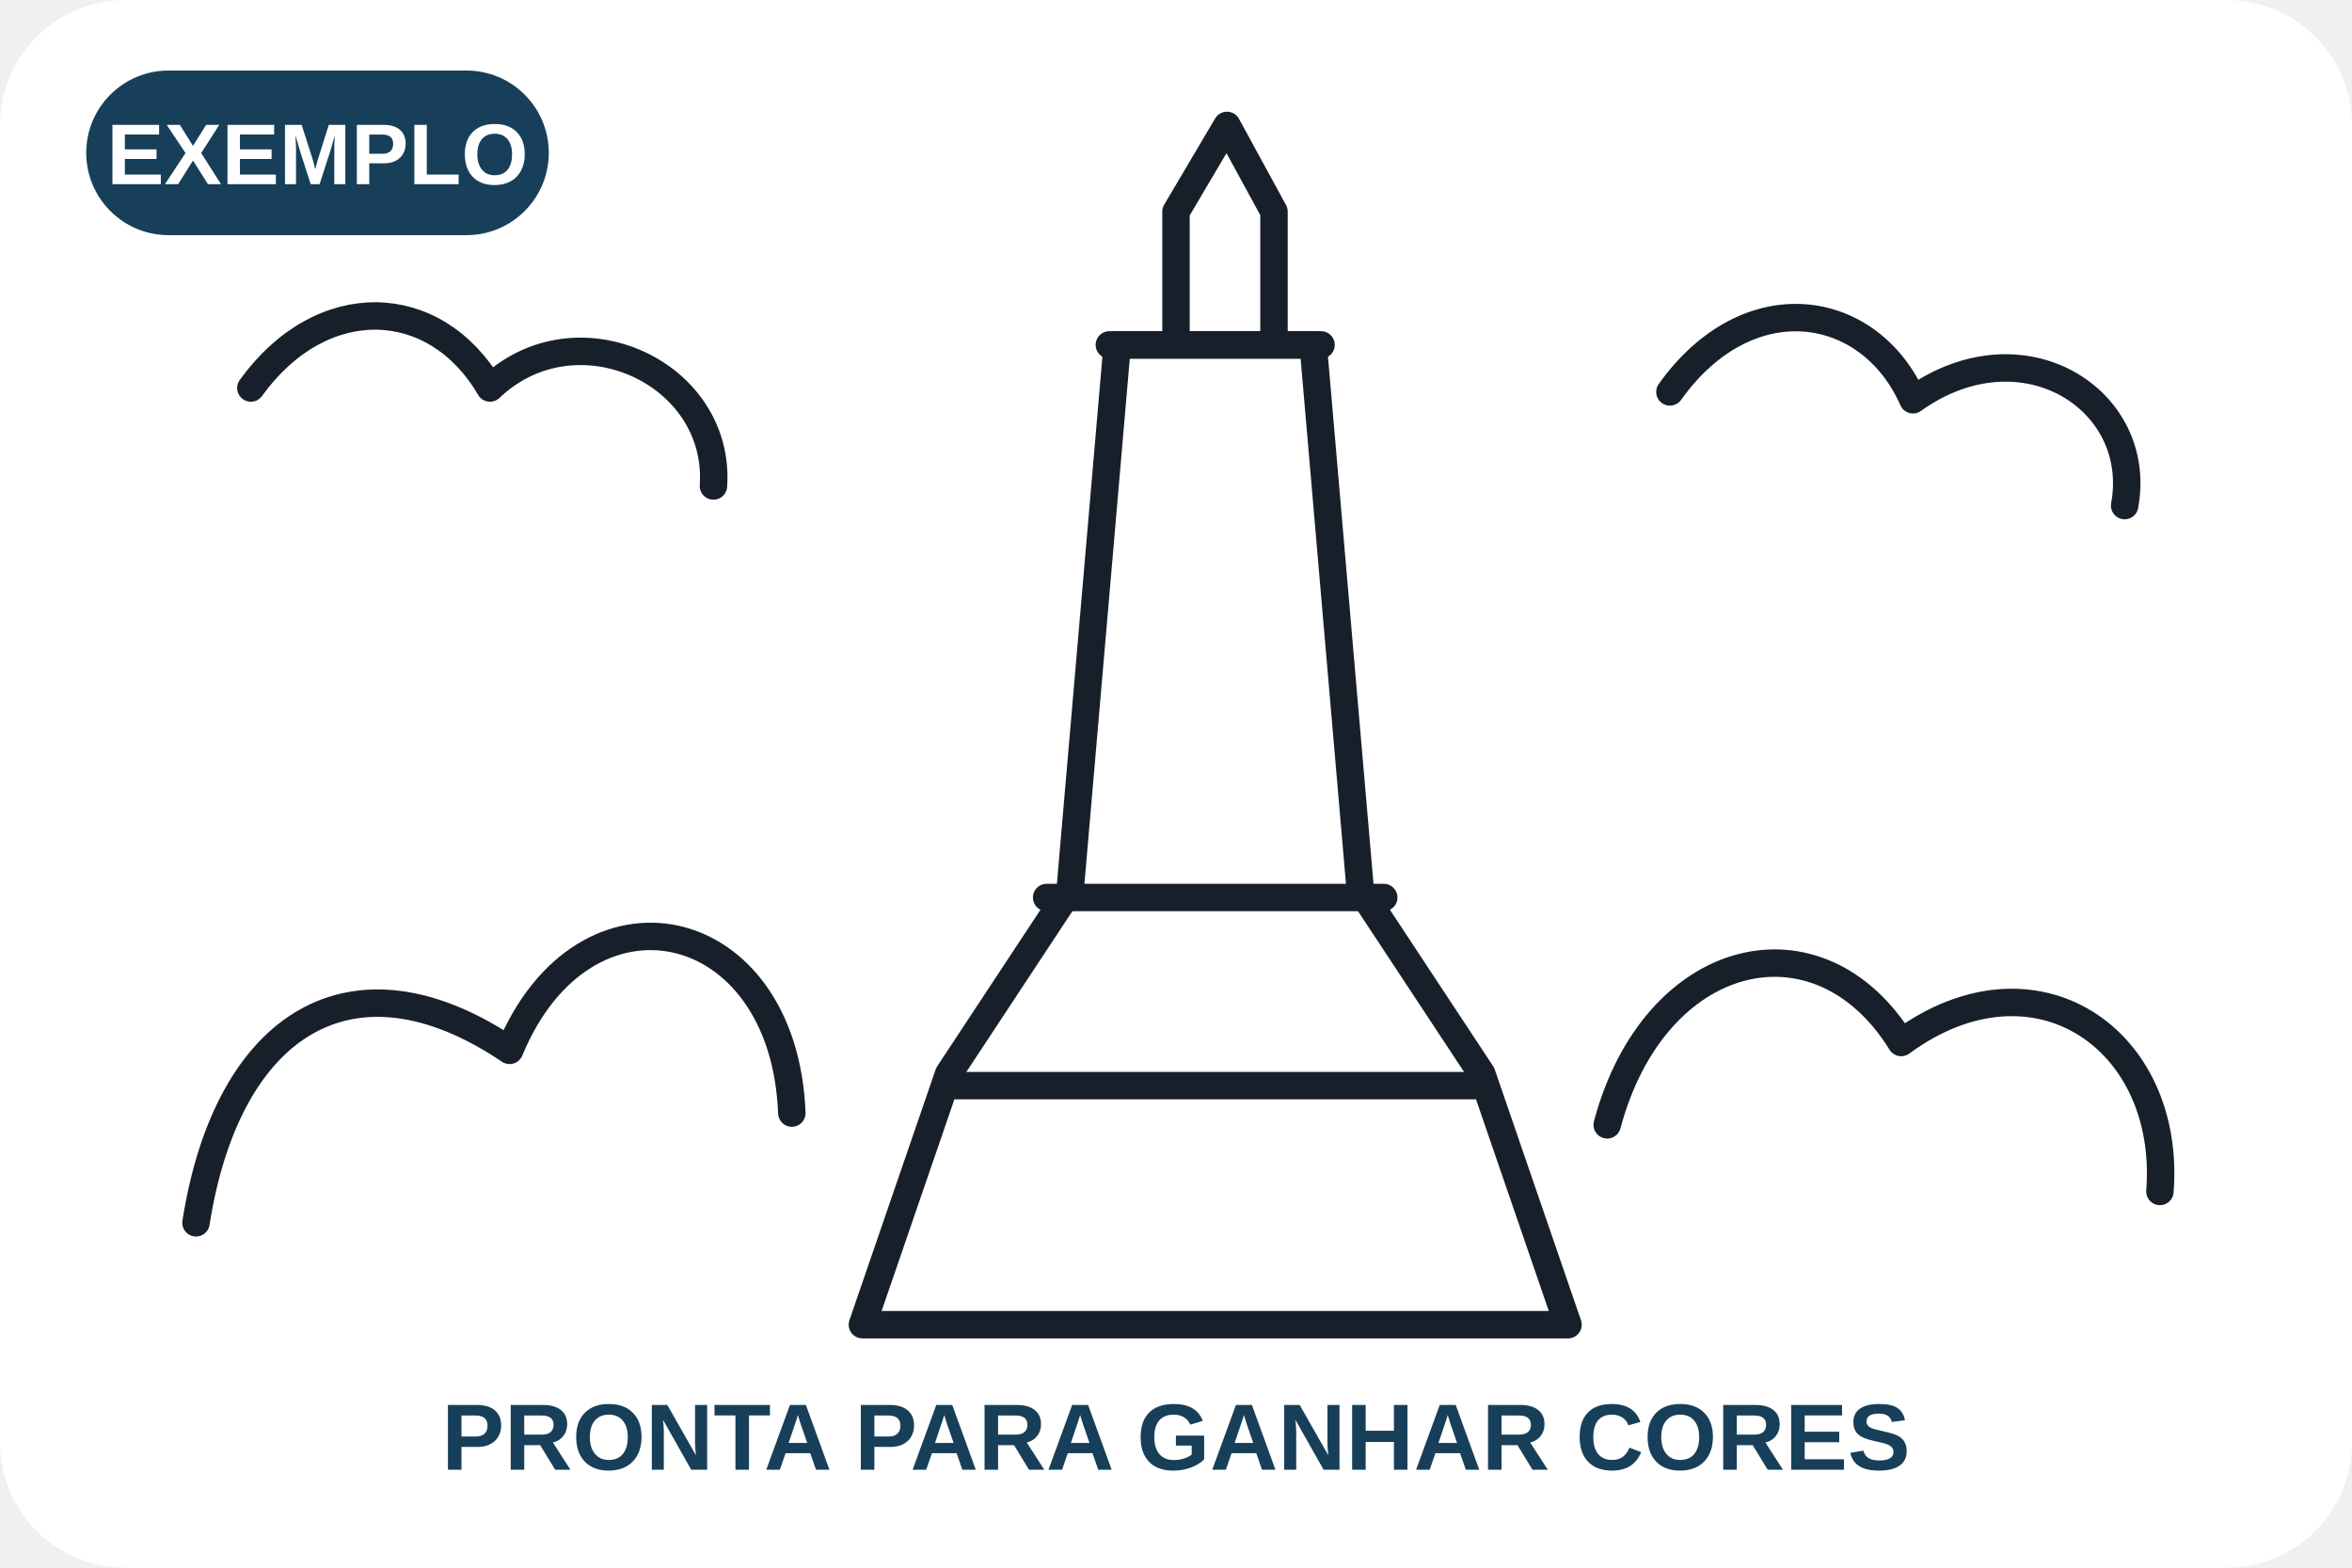
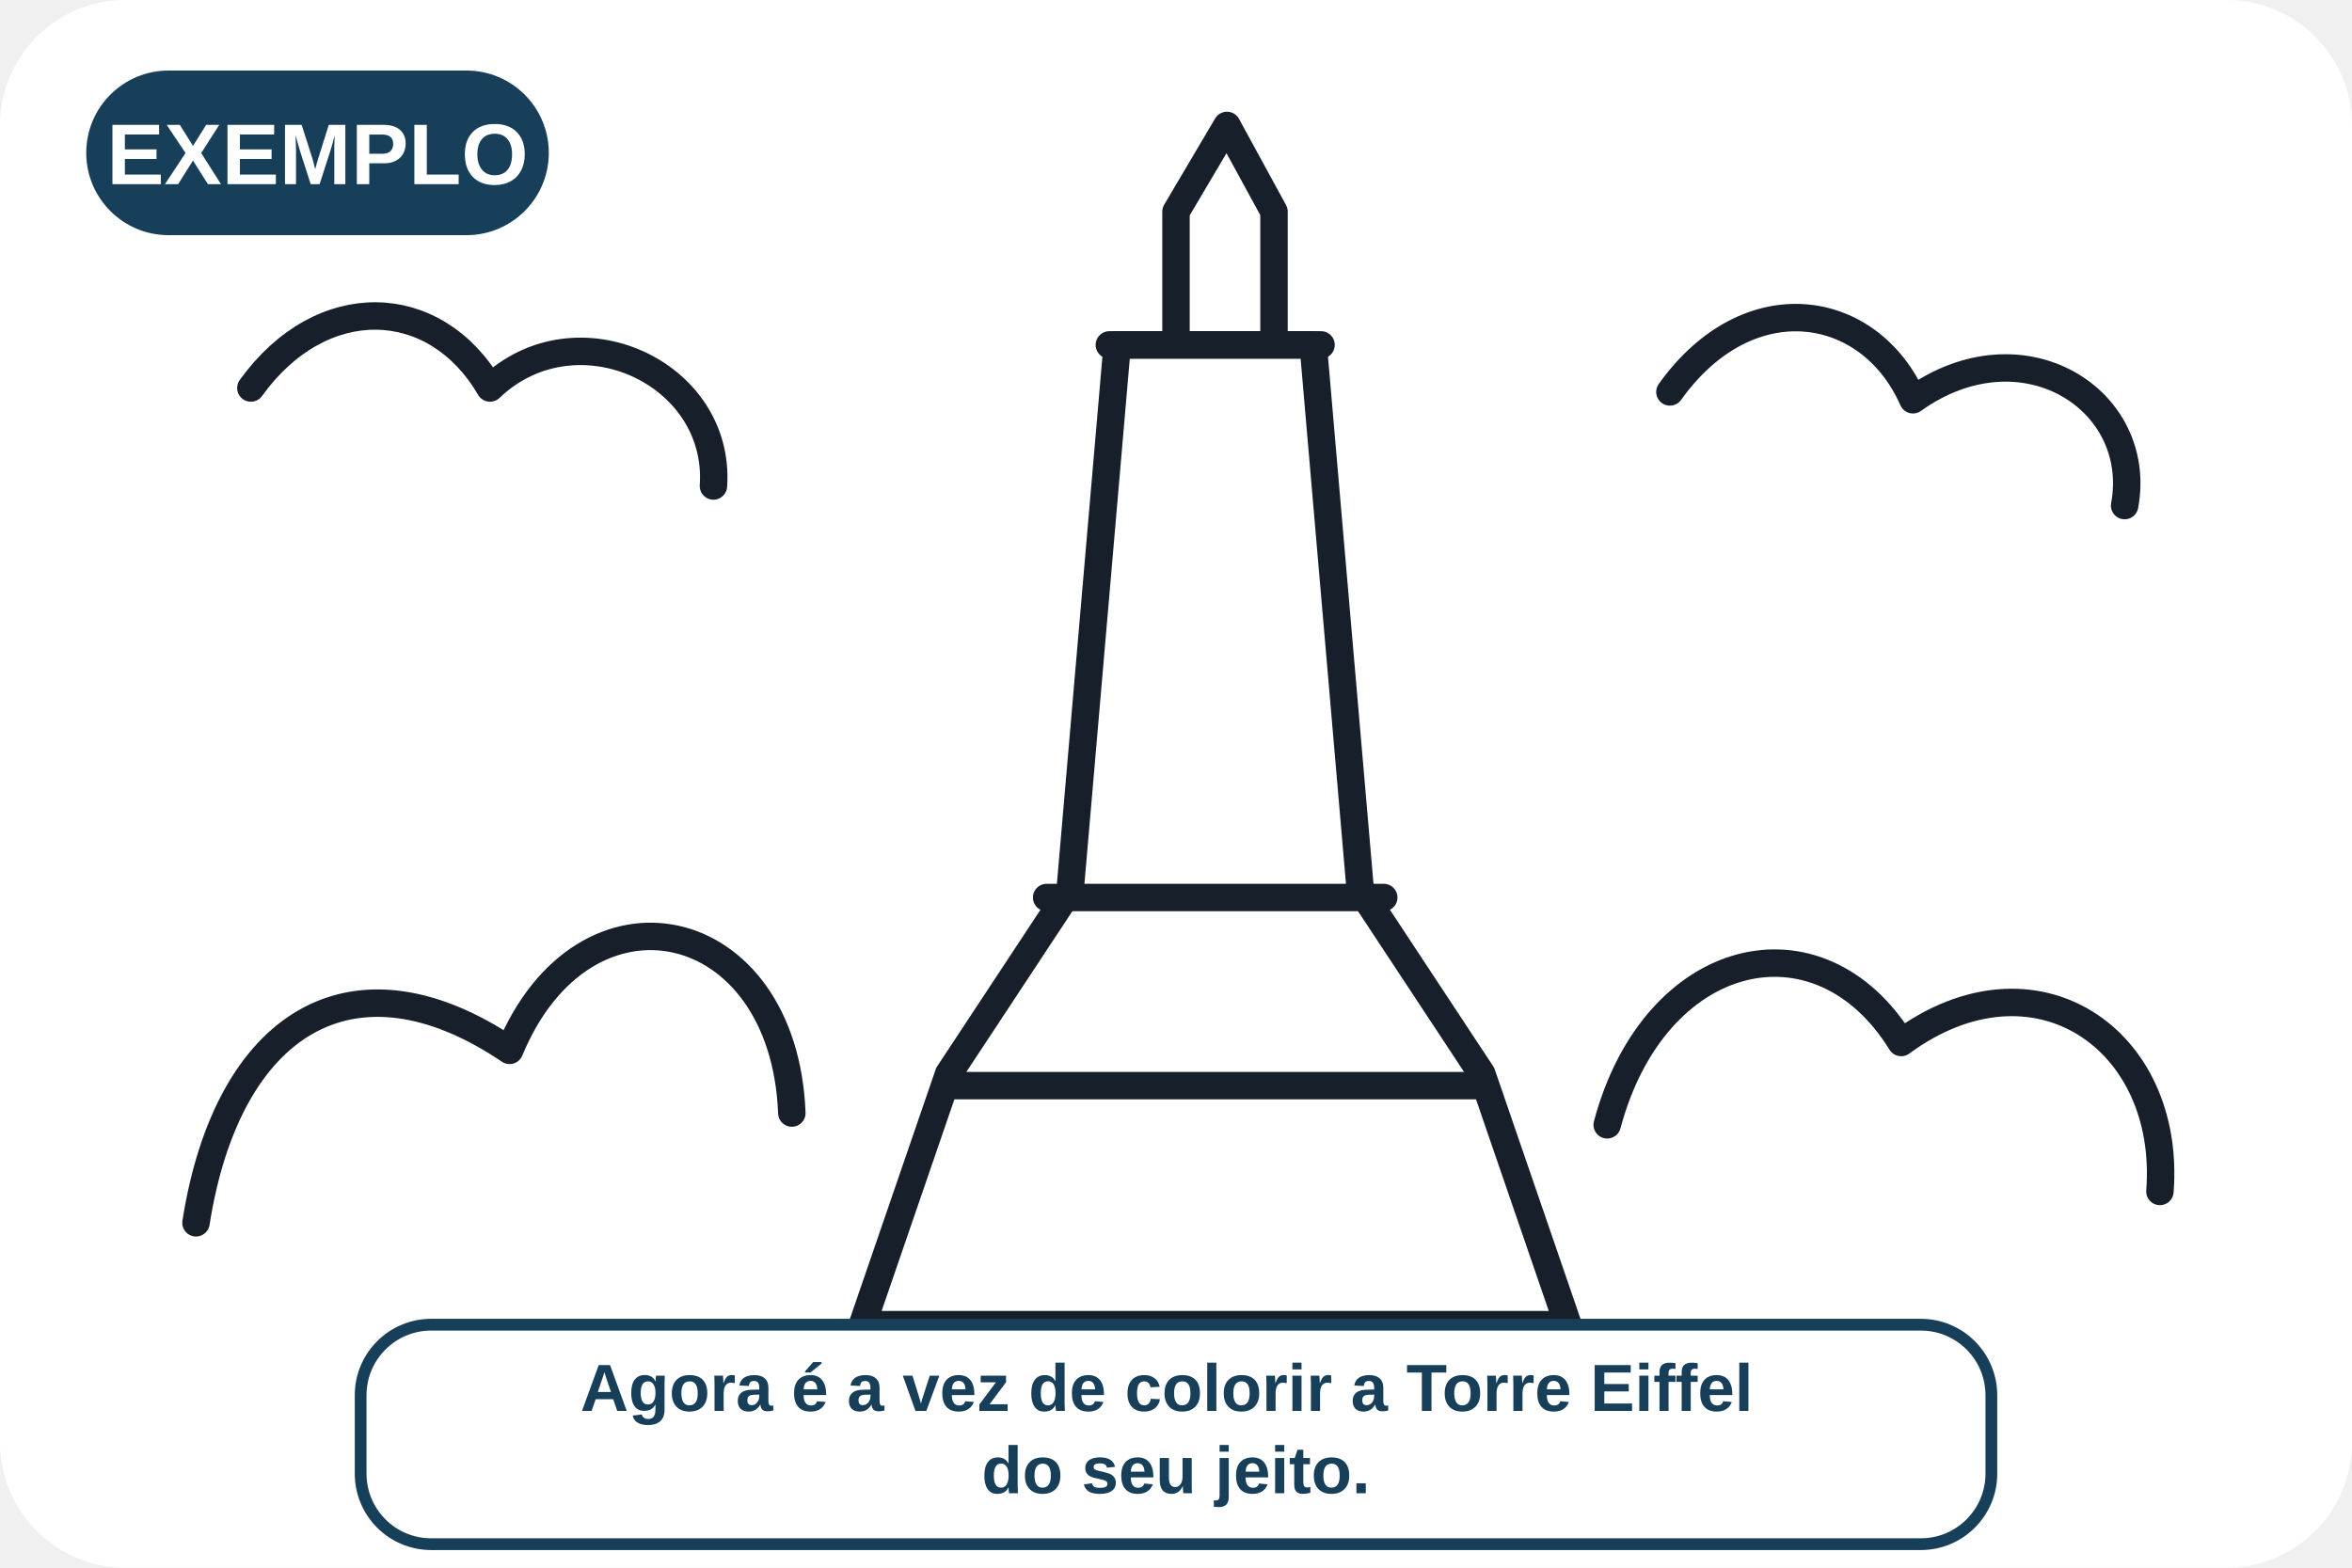
<svg xmlns="http://www.w3.org/2000/svg" viewBox="0 0 600 400" role="img" aria-labelledby="title desc">
  <rect width="600" height="400" rx="32" fill="white" />
  <g fill="none" stroke="#17202a" stroke-width="7" stroke-linecap="round" stroke-linejoin="round">
    <path d="M220 338h180l-22-64-31-47-12-139h-50l-12 139-31 47z" />
    <path d="M267 229h86M244 277h132M283 88h54M300 88V54l13-22 12 22v34" />
    <path d="M50 312c8-51 40-71 80-44 19-46 70-35 72 16M410 287c12-45 54-55 75-21 34-25 69-1 66 38" />
    <path d="M64 99c18-25 47-24 61 0 22-21 59-4 57 25M426 100c20-28 51-23 62 2 28-20 59 0 54 27" />
  </g>
  <rect x="22" y="18" width="118" height="42" rx="21" fill="#173f59" stroke="none" />
  <text x="81" y="47" text-anchor="middle" fill="white" font-family="Arial,sans-serif" font-size="22" font-weight="700">EXEMPLO</text>
-   <text x="300" y="375" text-anchor="middle" fill="#173f59" font-family="Arial,sans-serif" font-size="24" font-weight="700">PRONTA PARA GANHAR CORES</text>
+   <rect x="92" y="338" width="416" height="56" rx="18" fill="white" stroke="#173f59" stroke-width="3" />
+   <text x="300" y="360" text-anchor="middle" fill="#173f59" font-family="Arial,sans-serif" font-size="17" font-weight="700">
+     <tspan x="300">Agora é a vez de colorir a Torre Eiffel</tspan>
+     <tspan x="300" dy="21">do seu jeito.</tspan>
+   </text>
</svg>
